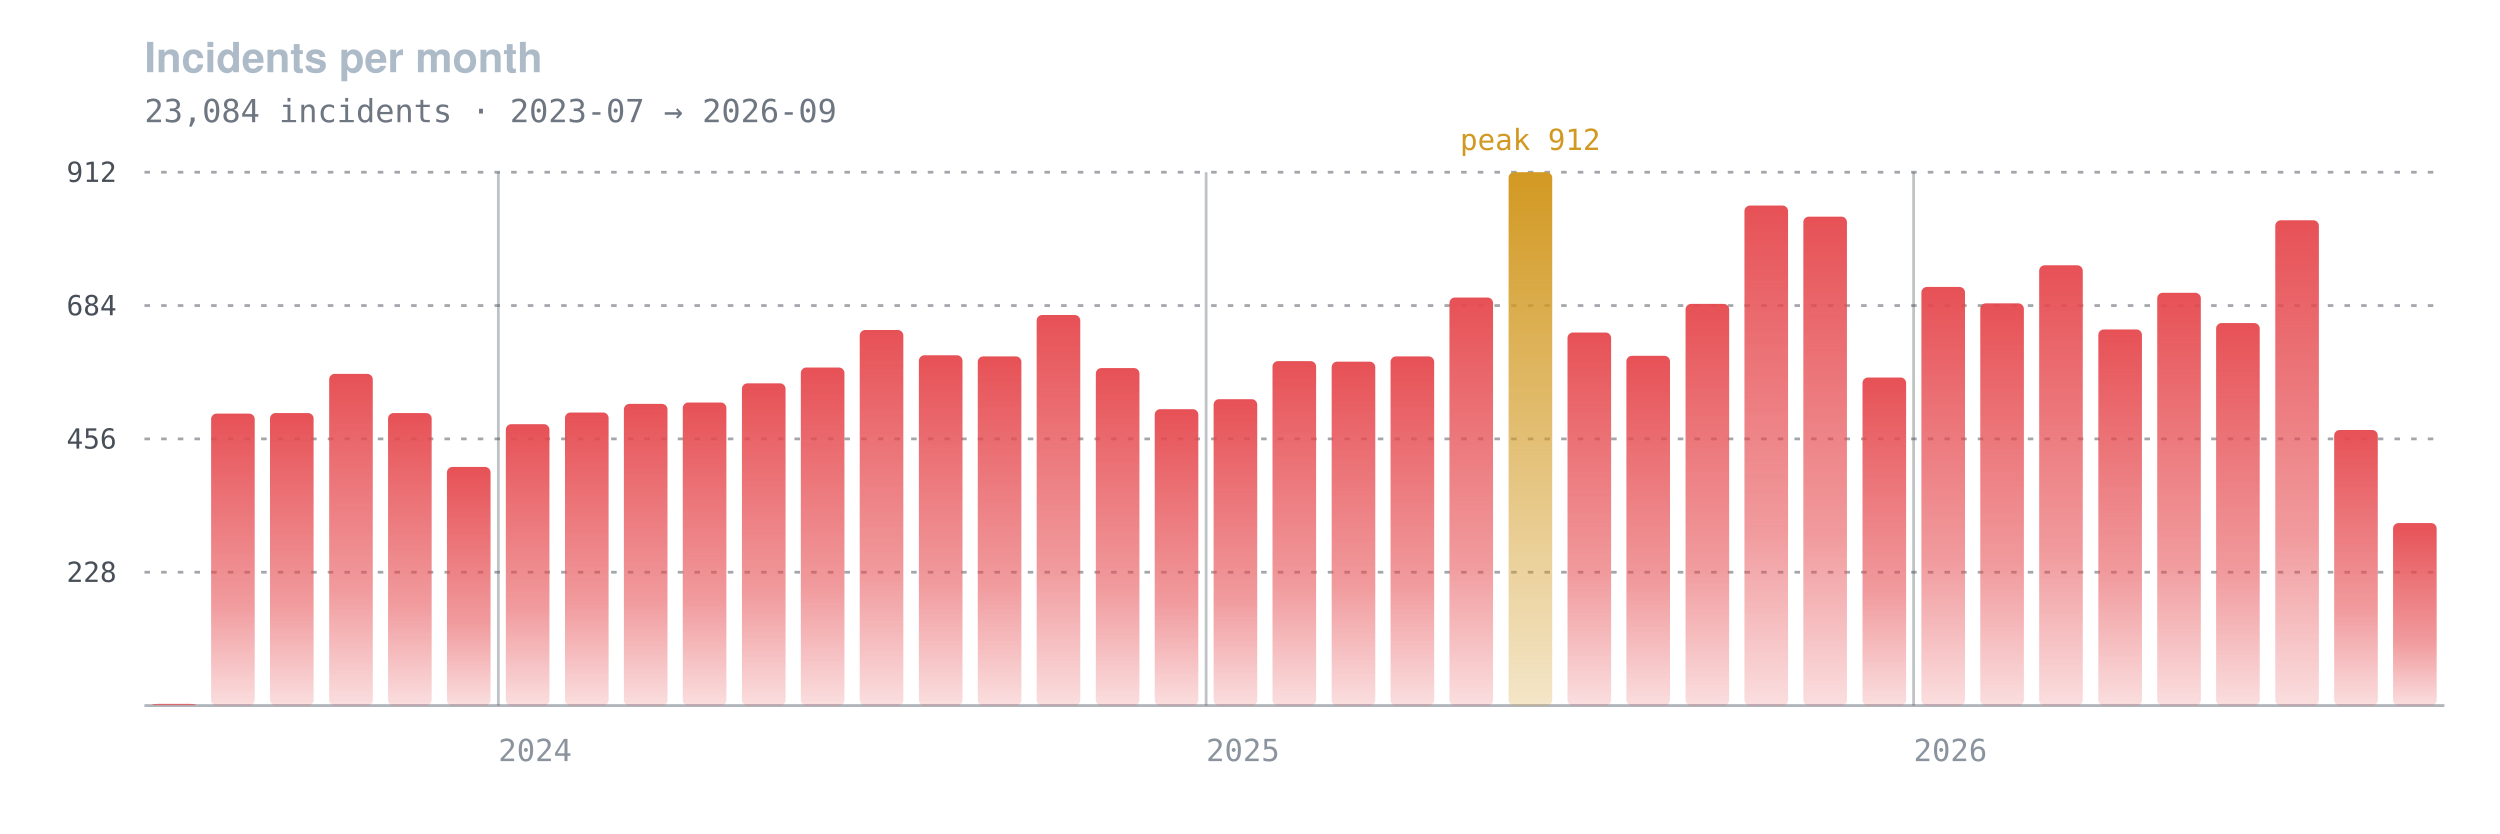
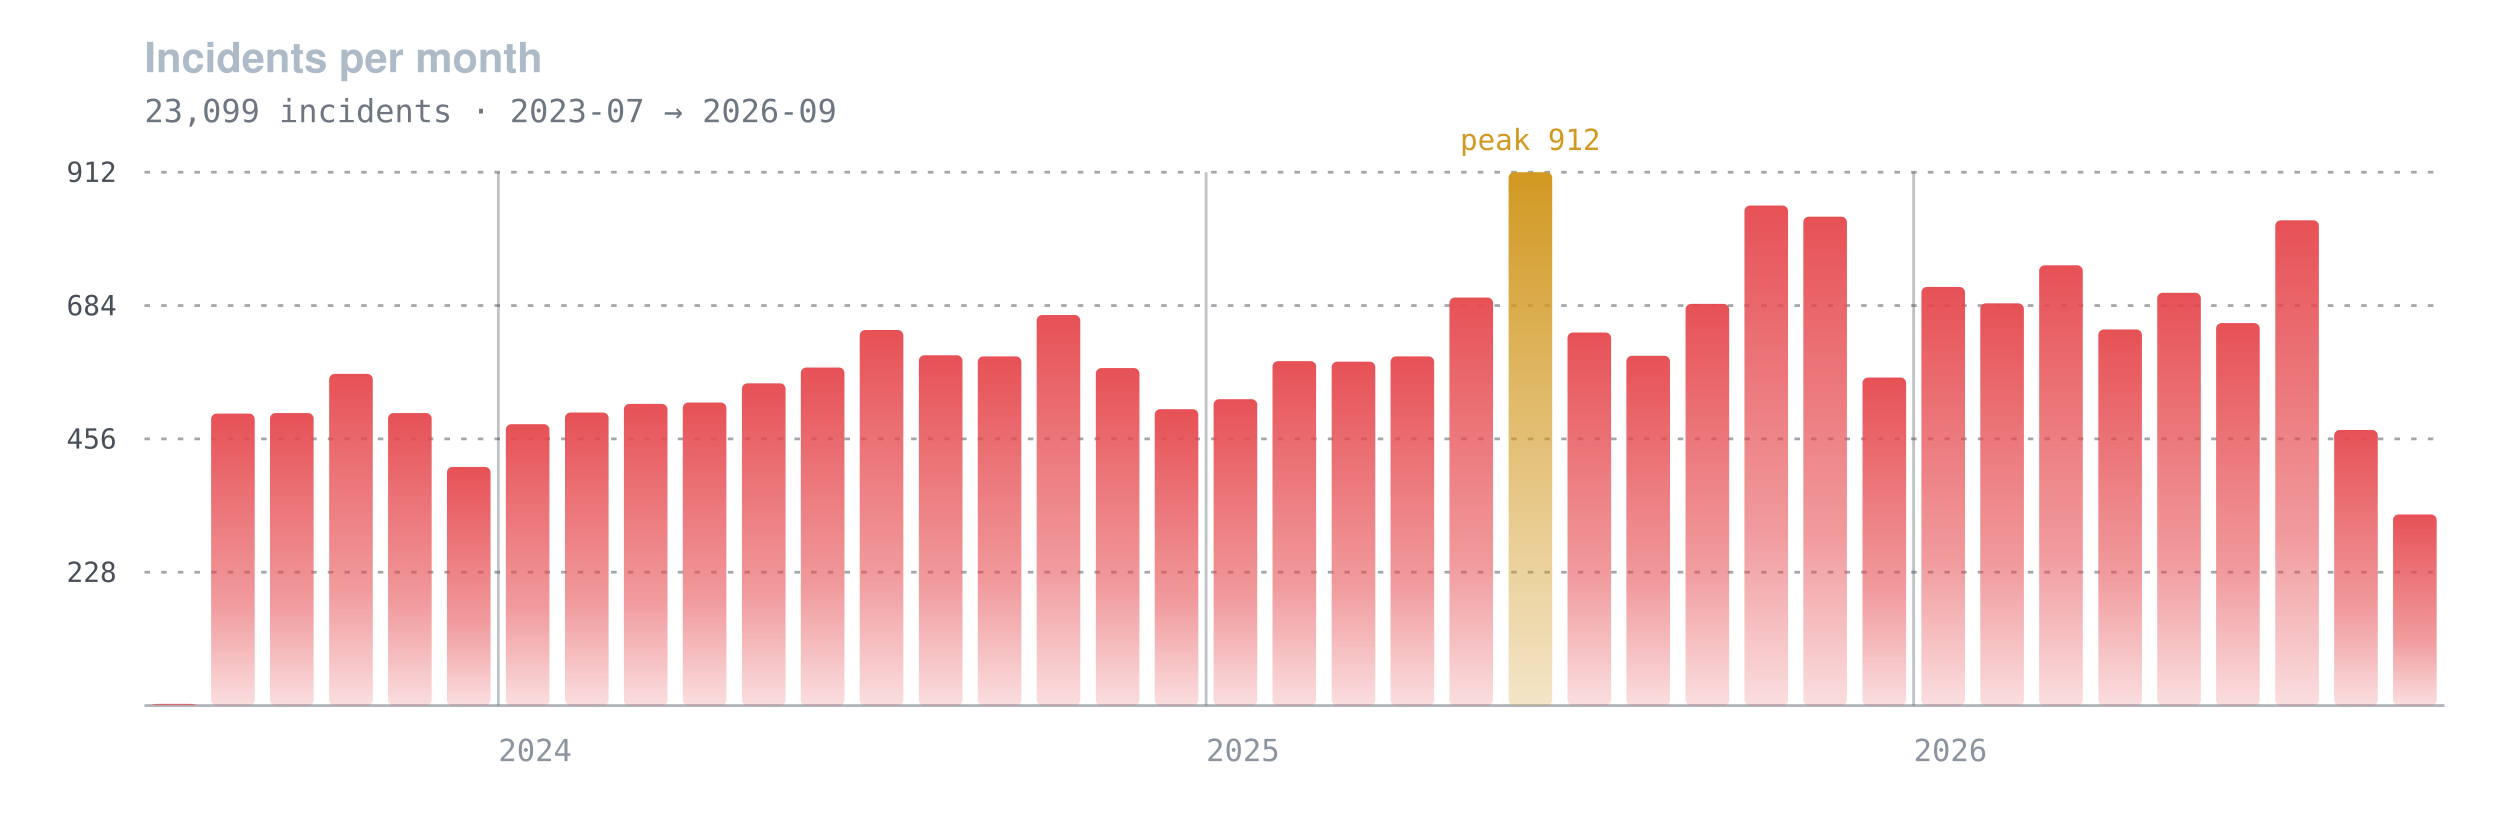
<svg xmlns="http://www.w3.org/2000/svg" viewBox="0 0 900 300" width="900" height="300" role="img">
  <defs>
    <linearGradient id="bg" x1="0" y1="0" x2="0" y2="1">
      <stop offset="0%" stop-color="#e5484d" stop-opacity="0.95" />
      <stop offset="65%" stop-color="#e5484d" stop-opacity="0.55" />
      <stop offset="100%" stop-color="#e5484d" stop-opacity="0.18" />
    </linearGradient>
    <linearGradient id="pk" x1="0" y1="0" x2="0" y2="1">
      <stop offset="0%" stop-color="#d29922" stop-opacity="1" />
      <stop offset="100%" stop-color="#d29922" stop-opacity="0.25" />
    </linearGradient>
  </defs>
  <text x="52" y="26" fill="#adbac7" font-size="15" font-family="-apple-system,BlinkMacSystemFont,Segoe UI,Helvetica,Arial,sans-serif" font-weight="600">Incidents per month</text>
-   <text x="52" y="44" fill="#6e7681" font-size="11.5" font-family="ui-monospace,SFMono-Regular,Menlo,Consolas,monospace">23,084 incidents · 2023-07 → 2026-09</text>
+   <text x="52" y="44" fill="#6e7681" font-size="11.5" font-family="ui-monospace,SFMono-Regular,Menlo,Consolas,monospace">23,099 incidents · 2023-07 → 2026-09</text>
  <line x1="52" y1="206.0" x2="880" y2="206.0" stroke="#484f58" stroke-width="1" stroke-dasharray="2 4" opacity="0.5" />
  <text x="42" y="209.5" fill="#484f58" font-size="10" font-family="ui-monospace,SFMono-Regular,Menlo,Consolas,monospace" text-anchor="end">228</text>
  <line x1="52" y1="158.0" x2="880" y2="158.0" stroke="#484f58" stroke-width="1" stroke-dasharray="2 4" opacity="0.5" />
  <text x="42" y="161.5" fill="#484f58" font-size="10" font-family="ui-monospace,SFMono-Regular,Menlo,Consolas,monospace" text-anchor="end">456</text>
  <line x1="52" y1="110.0" x2="880" y2="110.0" stroke="#484f58" stroke-width="1" stroke-dasharray="2 4" opacity="0.5" />
  <text x="42" y="113.5" fill="#484f58" font-size="10" font-family="ui-monospace,SFMono-Regular,Menlo,Consolas,monospace" text-anchor="end">684</text>
  <line x1="52" y1="62.0" x2="880" y2="62.0" stroke="#484f58" stroke-width="1" stroke-dasharray="2 4" opacity="0.5" />
  <text x="42" y="65.5" fill="#484f58" font-size="10" font-family="ui-monospace,SFMono-Regular,Menlo,Consolas,monospace" text-anchor="end">912</text>
  <line x1="52" y1="254" x2="880" y2="254" stroke="#6e7681" stroke-width="1" opacity="0.55" />
  <rect x="54.8" y="253.4" width="15.7" height="0.6" rx="2" fill="url(#bg)" />
  <rect x="76.0" y="148.9" width="15.7" height="105.1" rx="2" fill="url(#bg)" />
  <rect x="97.2" y="148.7" width="15.7" height="105.3" rx="2" fill="url(#bg)" />
  <rect x="118.5" y="134.6" width="15.7" height="119.4" rx="2" fill="url(#bg)" />
  <rect x="139.7" y="148.7" width="15.7" height="105.3" rx="2" fill="url(#bg)" />
  <rect x="160.9" y="168.1" width="15.7" height="85.9" rx="2" fill="url(#bg)" />
  <rect x="182.1" y="152.7" width="15.7" height="101.3" rx="2" fill="url(#bg)" />
  <line x1="179.4" y1="62" x2="179.4" y2="254" stroke="#484f58" stroke-width="1" opacity="0.35" />
  <text x="179.4" y="274" fill="#8b949e" font-size="11" font-family="ui-monospace,SFMono-Regular,Menlo,Consolas,monospace">2024</text>
  <rect x="203.4" y="148.5" width="15.7" height="105.5" rx="2" fill="url(#bg)" />
  <rect x="224.6" y="145.4" width="15.7" height="108.6" rx="2" fill="url(#bg)" />
  <rect x="245.8" y="144.9" width="15.7" height="109.1" rx="2" fill="url(#bg)" />
  <rect x="267.1" y="138.0" width="15.7" height="116.0" rx="2" fill="url(#bg)" />
  <rect x="288.3" y="132.3" width="15.7" height="121.7" rx="2" fill="url(#bg)" />
  <rect x="309.5" y="118.8" width="15.7" height="135.2" rx="2" fill="url(#bg)" />
  <rect x="330.8" y="127.9" width="15.7" height="126.1" rx="2" fill="url(#bg)" />
  <rect x="352.0" y="128.3" width="15.7" height="125.7" rx="2" fill="url(#bg)" />
  <rect x="373.2" y="113.4" width="15.7" height="140.6" rx="2" fill="url(#bg)" />
  <rect x="394.5" y="132.5" width="15.7" height="121.5" rx="2" fill="url(#bg)" />
  <rect x="415.7" y="147.3" width="15.7" height="106.7" rx="2" fill="url(#bg)" />
  <rect x="436.9" y="143.7" width="15.7" height="110.3" rx="2" fill="url(#bg)" />
  <line x1="434.2" y1="62" x2="434.2" y2="254" stroke="#484f58" stroke-width="1" opacity="0.35" />
  <text x="434.2" y="274" fill="#8b949e" font-size="11" font-family="ui-monospace,SFMono-Regular,Menlo,Consolas,monospace">2025</text>
  <rect x="458.1" y="130.0" width="15.7" height="124.0" rx="2" fill="url(#bg)" />
  <rect x="479.4" y="130.2" width="15.7" height="123.8" rx="2" fill="url(#bg)" />
  <rect x="500.6" y="128.3" width="15.7" height="125.7" rx="2" fill="url(#bg)" />
  <rect x="521.8" y="107.1" width="15.7" height="146.9" rx="2" fill="url(#bg)" />
  <rect x="543.1" y="62.0" width="15.7" height="192.0" rx="2" fill="url(#pk)" />
  <rect x="564.3" y="119.7" width="15.7" height="134.3" rx="2" fill="url(#bg)" />
  <rect x="585.5" y="128.1" width="15.7" height="125.9" rx="2" fill="url(#bg)" />
  <rect x="606.8" y="109.4" width="15.7" height="144.6" rx="2" fill="url(#bg)" />
  <rect x="628.0" y="74.0" width="15.7" height="180.0" rx="2" fill="url(#bg)" />
  <rect x="649.2" y="78.0" width="15.7" height="176.0" rx="2" fill="url(#bg)" />
  <rect x="670.5" y="135.9" width="15.7" height="118.1" rx="2" fill="url(#bg)" />
  <rect x="691.7" y="103.3" width="15.7" height="150.7" rx="2" fill="url(#bg)" />
  <line x1="688.9" y1="62" x2="688.9" y2="254" stroke="#484f58" stroke-width="1" opacity="0.35" />
  <text x="688.9" y="274" fill="#8b949e" font-size="11" font-family="ui-monospace,SFMono-Regular,Menlo,Consolas,monospace">2026</text>
  <rect x="712.9" y="109.2" width="15.7" height="144.8" rx="2" fill="url(#bg)" />
  <rect x="734.1" y="95.5" width="15.7" height="158.5" rx="2" fill="url(#bg)" />
  <rect x="755.4" y="118.6" width="15.7" height="135.4" rx="2" fill="url(#bg)" />
  <rect x="776.6" y="105.4" width="15.7" height="148.6" rx="2" fill="url(#bg)" />
  <rect x="797.8" y="116.3" width="15.7" height="137.7" rx="2" fill="url(#bg)" />
  <rect x="819.1" y="79.3" width="15.7" height="174.7" rx="2" fill="url(#bg)" />
  <rect x="840.3" y="154.8" width="15.7" height="99.2" rx="2" fill="url(#bg)" />
-   <rect x="861.5" y="188.3" width="15.7" height="65.7" rx="2" fill="url(#bg)" />
+   <rect x="861.5" y="185.2" width="15.7" height="68.8" rx="2" fill="url(#bg)" />
  <text x="550.9" y="54.0" fill="#d29922" font-size="10.5" font-family="ui-monospace,SFMono-Regular,Menlo,Consolas,monospace" text-anchor="middle">peak 912</text>
</svg>
